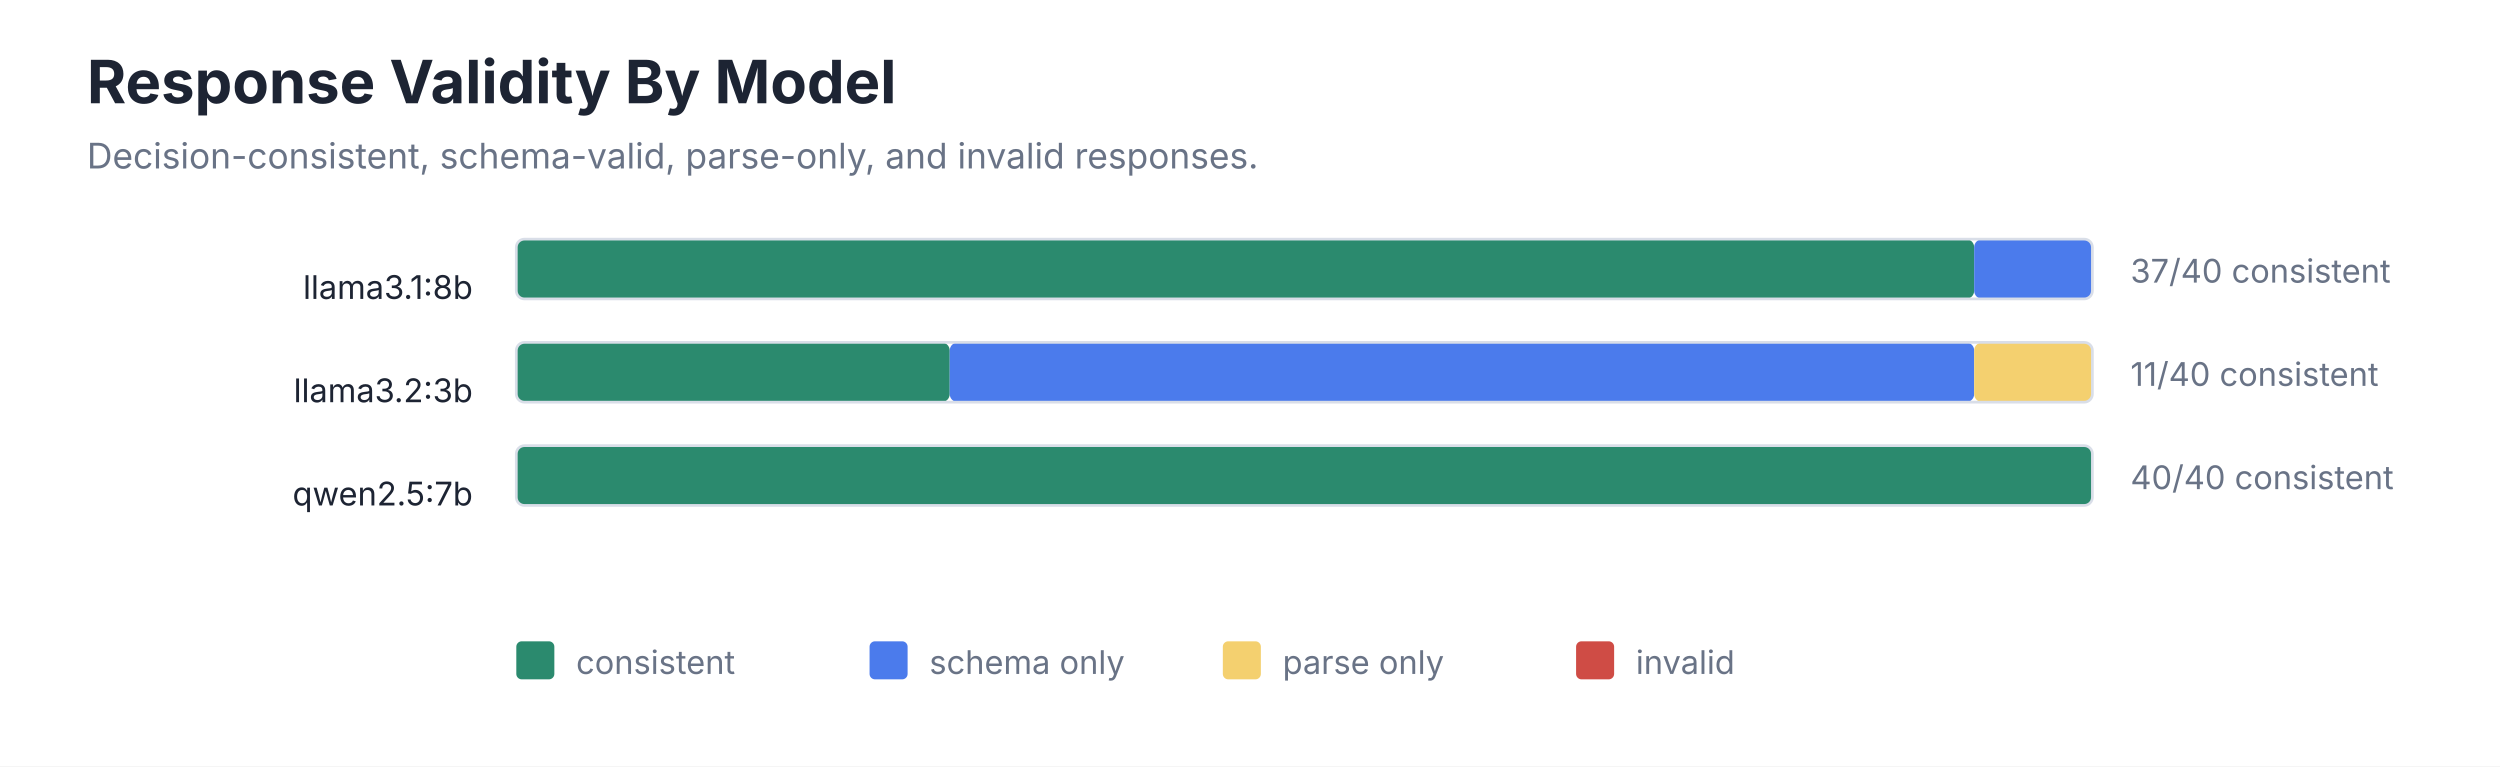
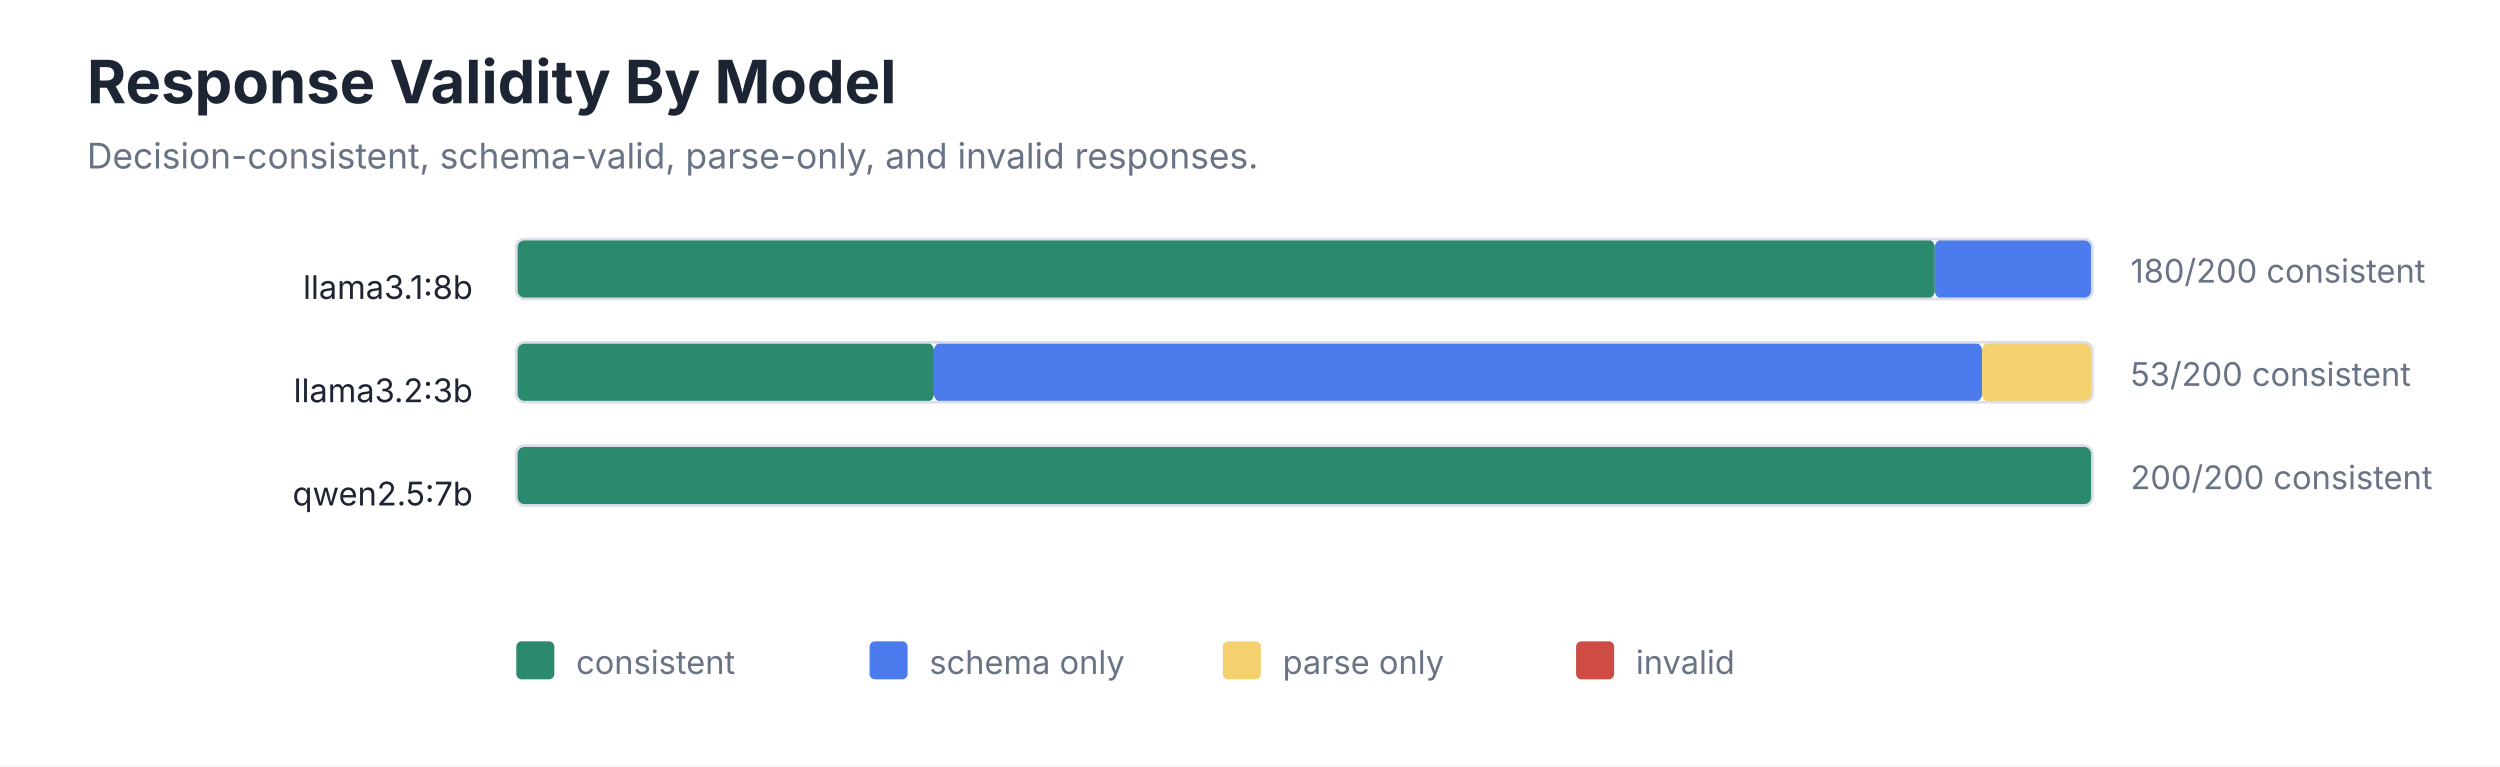
<svg xmlns="http://www.w3.org/2000/svg" width="920" height="282" viewBox="0 0 920 282" role="img">
  <rect width="920" height="282" fill="white" />
  <text x="32.0" y="38.0" font-size="22" fill="#1d2433" font-family="Inter, Arial, sans-serif" text-anchor="start" font-weight="700">Response Validity By Model</text>
  <text x="32.0" y="62.0" font-size="13" fill="#697386" font-family="Inter, Arial, sans-serif" text-anchor="start" font-weight="400">Decision-consistent, schema-valid, parse-only, and invalid responses.</text>
  <text x="174.0" y="110.0" font-size="12" fill="#1d2433" font-family="Inter, Arial, sans-serif" text-anchor="end" font-weight="400">llama3.1:8b</text>
-   <rect x="190.0" y="88.0" width="536.5" height="22.0" fill="#2b8a6e" rx="3" ry="3" />
-   <rect x="726.5" y="88.0" width="43.5" height="22.0" fill="#4b7bec" rx="3" ry="3" />
+   <rect x="190.0" y="88.0" width="522.0" height="22.0" fill="#2b8a6e" rx="3" ry="3" />
+   <rect x="712.0" y="88.0" width="58.0" height="22.0" fill="#4b7bec" rx="3" ry="3" />
  <rect x="190.0" y="88.0" width="580.0" height="22.0" fill="none" stroke="#d9dee8" rx="3" ry="3" />
-   <text x="784.0" y="104.0" font-size="12" fill="#697386" font-family="Inter, Arial, sans-serif" text-anchor="start" font-weight="400">37/40 consistent</text>
+   <text x="784.0" y="104.0" font-size="12" fill="#697386" font-family="Inter, Arial, sans-serif" text-anchor="start" font-weight="400">180/200 consistent</text>
  <text x="174.0" y="148.0" font-size="12" fill="#1d2433" font-family="Inter, Arial, sans-serif" text-anchor="end" font-weight="400">llama3.2:3b</text>
-   <rect x="190.0" y="126.0" width="159.5" height="22.0" fill="#2b8a6e" rx="3" ry="3" />
-   <rect x="349.5" y="126.0" width="377.0" height="22.0" fill="#4b7bec" rx="3" ry="3" />
-   <rect x="726.5" y="126.0" width="43.5" height="22.0" fill="#f4d06f" rx="3" ry="3" />
+   <rect x="190.0" y="126.0" width="153.7" height="22.0" fill="#2b8a6e" rx="3" ry="3" />
+   <rect x="343.7" y="126.0" width="385.7" height="22.0" fill="#4b7bec" rx="3" ry="3" />
+   <rect x="729.4" y="126.0" width="40.6" height="22.0" fill="#f4d06f" rx="3" ry="3" />
  <rect x="190.0" y="126.0" width="580.0" height="22.0" fill="none" stroke="#d9dee8" rx="3" ry="3" />
-   <text x="784.0" y="142.0" font-size="12" fill="#697386" font-family="Inter, Arial, sans-serif" text-anchor="start" font-weight="400">11/40 consistent</text>
+   <text x="784.0" y="142.0" font-size="12" fill="#697386" font-family="Inter, Arial, sans-serif" text-anchor="start" font-weight="400">53/200 consistent</text>
  <text x="174.0" y="186.0" font-size="12" fill="#1d2433" font-family="Inter, Arial, sans-serif" text-anchor="end" font-weight="400">qwen2.5:7b</text>
  <rect x="190.0" y="164.0" width="580.0" height="22.0" fill="#2b8a6e" rx="3" ry="3" />
  <rect x="190.0" y="164.0" width="580.0" height="22.0" fill="none" stroke="#d9dee8" rx="3" ry="3" />
-   <text x="784.0" y="180.0" font-size="12" fill="#697386" font-family="Inter, Arial, sans-serif" text-anchor="start" font-weight="400">40/40 consistent</text>
+   <text x="784.0" y="180.0" font-size="12" fill="#697386" font-family="Inter, Arial, sans-serif" text-anchor="start" font-weight="400">200/200 consistent</text>
  <rect x="190.0" y="236.0" width="14.0" height="14.0" fill="#2b8a6e" rx="2" ry="2" />
  <text x="212.0" y="248.0" font-size="12" fill="#697386" font-family="Inter, Arial, sans-serif" text-anchor="start" font-weight="400">consistent</text>
  <rect x="320.0" y="236.0" width="14.0" height="14.0" fill="#4b7bec" rx="2" ry="2" />
  <text x="342.0" y="248.0" font-size="12" fill="#697386" font-family="Inter, Arial, sans-serif" text-anchor="start" font-weight="400">schema only</text>
  <rect x="450.0" y="236.0" width="14.0" height="14.0" fill="#f4d06f" rx="2" ry="2" />
  <text x="472.0" y="248.0" font-size="12" fill="#697386" font-family="Inter, Arial, sans-serif" text-anchor="start" font-weight="400">parse only</text>
  <rect x="580.0" y="236.0" width="14.0" height="14.0" fill="#cf4c45" rx="2" ry="2" />
  <text x="602.0" y="248.0" font-size="12" fill="#697386" font-family="Inter, Arial, sans-serif" text-anchor="start" font-weight="400">invalid</text>
</svg>
